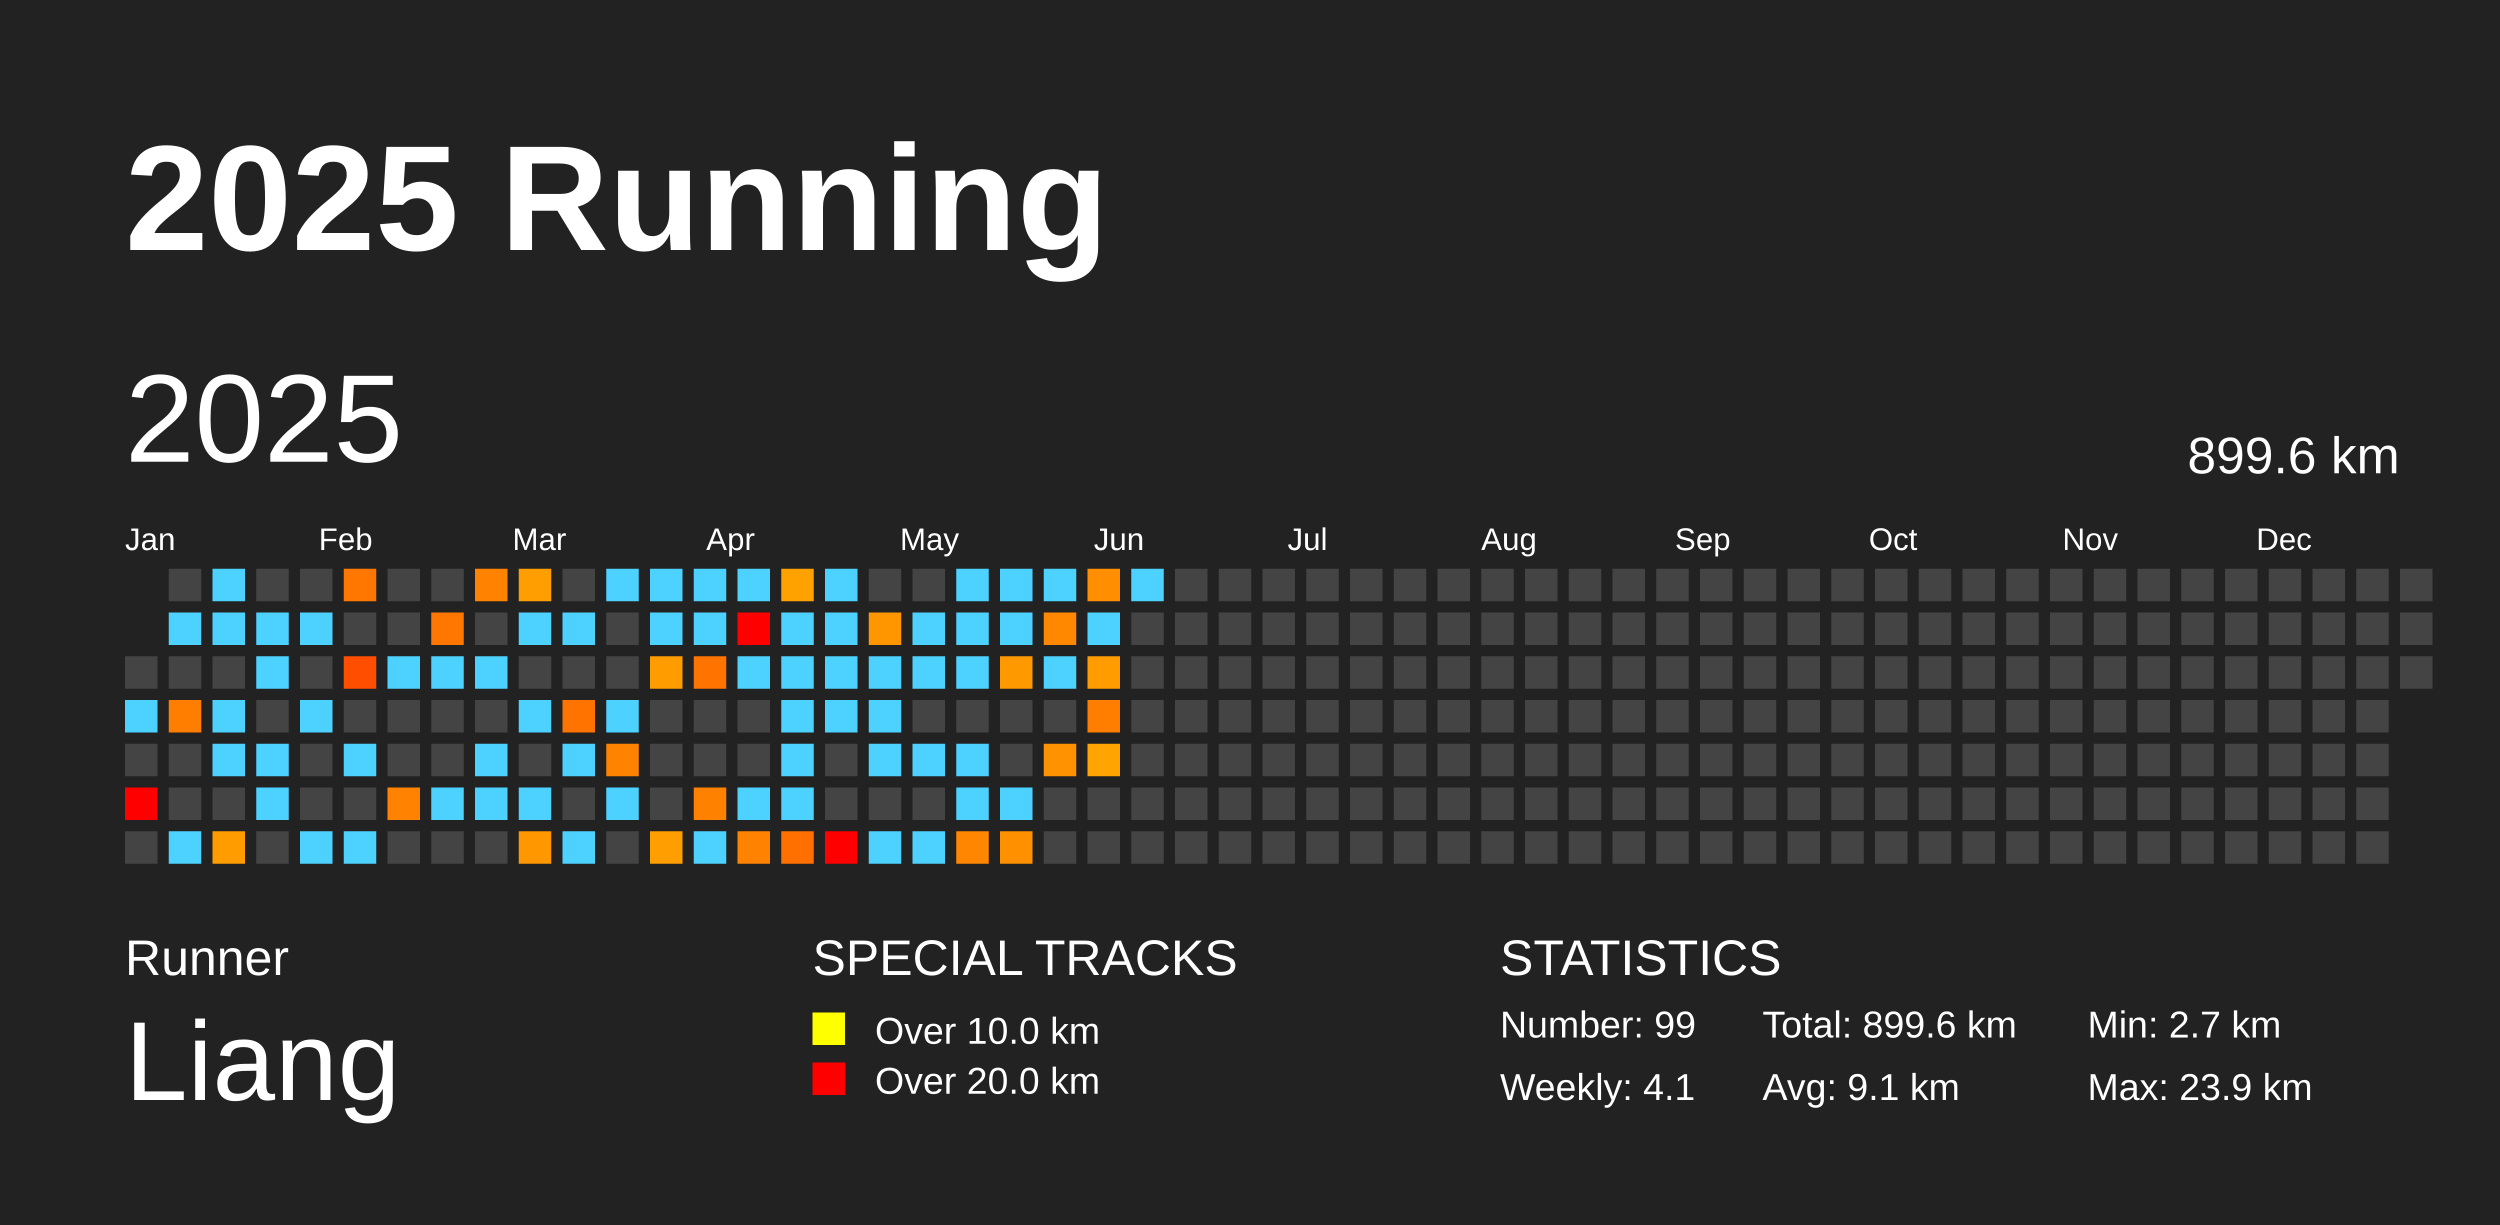
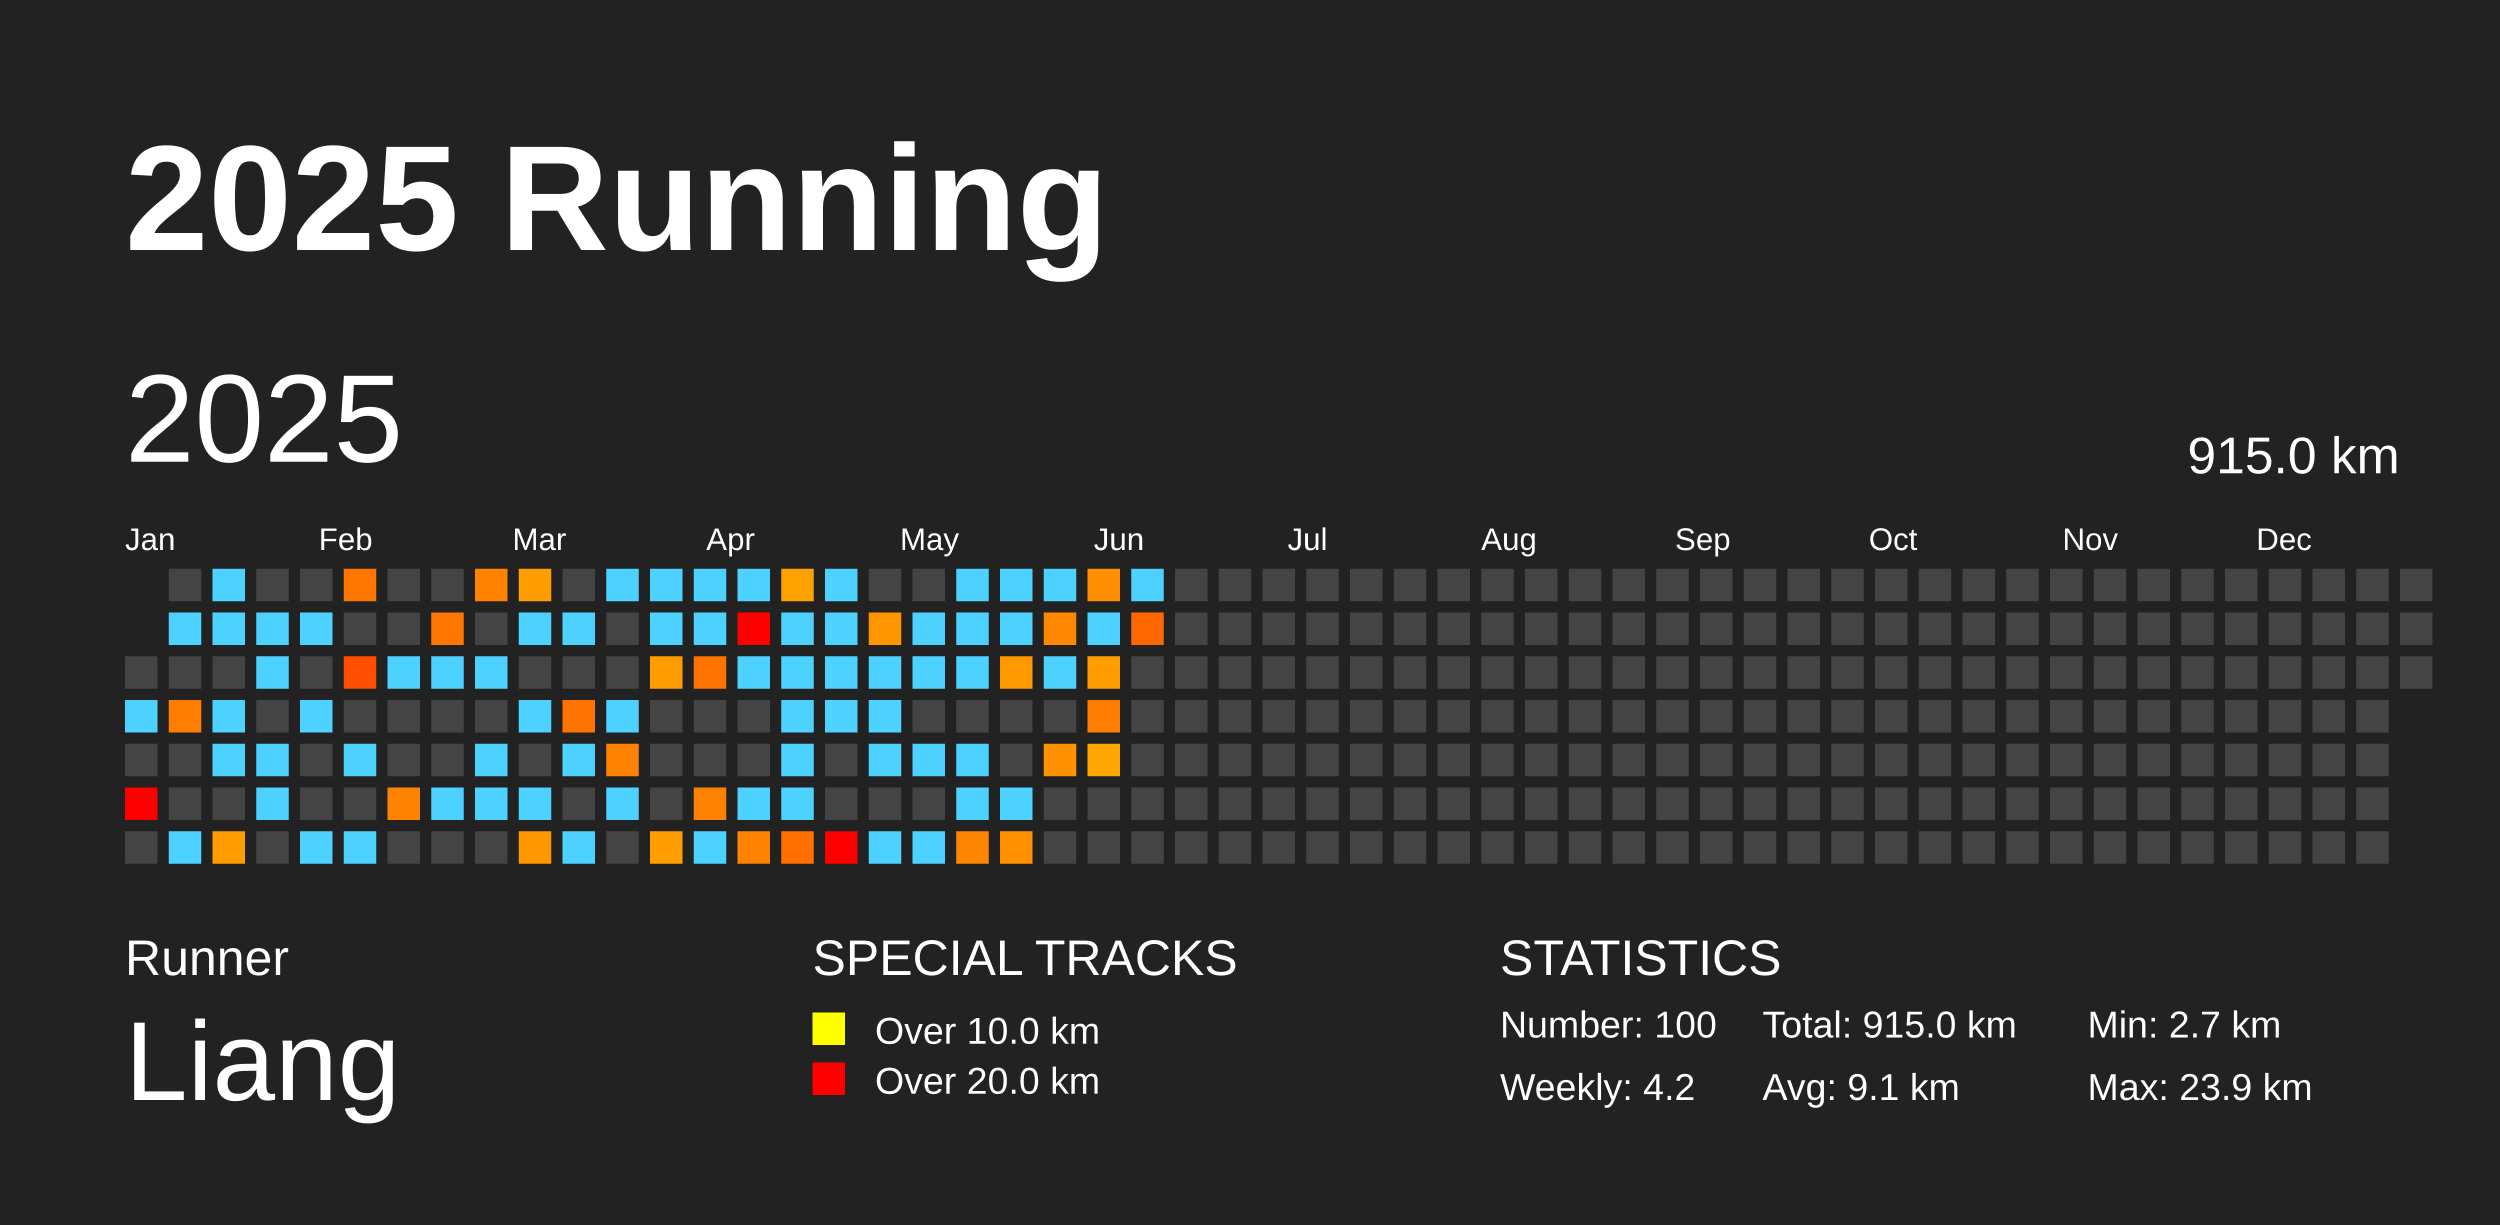
<svg xmlns="http://www.w3.org/2000/svg" baseProfile="full" height="98mm" version="1.1" viewBox="0,0,200,98" width="200mm">
  <defs />
  <rect fill="#222222" height="98" width="200" x="0" y="0" />
  <text fill="#FFFFFF" style="font-size:12px; font-family:Arial; font-weight:bold;" x="10" y="20">2025 Running</text>
  <text fill="#FFFFFF" style="font-size:4px; font-family:Arial" x="10" y="78">Runner</text>
  <text fill="#FFFFFF" style="font-size:9px; font-family:Arial" x="10" y="88">Liang</text>
  <text fill="#FFFFFF" style="font-size:4px; font-family:Arial" x="65" y="78">SPECIAL TRACKS</text>
  <rect fill="yellow" height="2.6" width="2.6" x="65" y="81" />
  <text fill="#FFFFFF" style="font-size:3px; font-family:Arial" x="70" y="83.5">Over 10.0 km</text>
  <rect fill="red" height="2.6" width="2.6" x="65" y="85" />
  <text fill="#FFFFFF" style="font-size:3px; font-family:Arial" x="70" y="87.5">Over 20.0 km</text>
  <text fill="#FFFFFF" style="font-size:4px; font-family:Arial" x="120" y="78">STATISTICS</text>
-   <text fill="#FFFFFF" style="font-size:3px; font-family:Arial" x="120" y="83">Number: 99</text>
-   <text fill="#FFFFFF" style="font-size:3px; font-family:Arial" x="120" y="88">Weekly: 4.1</text>
-   <text fill="#FFFFFF" style="font-size:3px; font-family:Arial" x="141" y="83">Total: 899.6 km</text>
+   <text fill="#FFFFFF" style="font-size:3px; font-family:Arial" x="120" y="83">Number: 100</text>
+   <text fill="#FFFFFF" style="font-size:3px; font-family:Arial" x="120" y="88">Weekly: 4.2</text>
+   <text fill="#FFFFFF" style="font-size:3px; font-family:Arial" x="141" y="83">Total: 915.0 km</text>
  <text fill="#FFFFFF" style="font-size:3px; font-family:Arial" x="141" y="88">Avg: 9.1 km</text>
  <text fill="#FFFFFF" style="font-size:3px; font-family:Arial" x="167" y="83">Min: 2.7 km</text>
  <text fill="#FFFFFF" style="font-size:3px; font-family:Arial" x="167" y="88">Max: 23.9 km</text>
  <text dominant-baseline="hanging" fill="#FFFFFF" style="font-size:10.0px; font-family:Arial;" x="10" y="30">2025</text>
-   <text dominant-baseline="hanging" fill="#FFFFFF" style="font-size:4.125px; font-family:Arial;" x="175" y="35">899.6 km</text>
+   <text dominant-baseline="hanging" fill="#FFFFFF" style="font-size:4.125px; font-family:Arial;" x="175" y="35">915.0 km</text>
  <text fill="#FFFFFF" style="font-size:2.5px; font-family:Arial" x="10.0" y="44">Jan</text>
  <text fill="#FFFFFF" style="font-size:2.5px; font-family:Arial" x="25.5" y="44">Feb</text>
  <text fill="#FFFFFF" style="font-size:2.5px; font-family:Arial" x="41.0" y="44">Mar</text>
  <text fill="#FFFFFF" style="font-size:2.5px; font-family:Arial" x="56.5" y="44">Apr</text>
  <text fill="#FFFFFF" style="font-size:2.5px; font-family:Arial" x="72.0" y="44">May</text>
  <text fill="#FFFFFF" style="font-size:2.5px; font-family:Arial" x="87.5" y="44">Jun</text>
  <text fill="#FFFFFF" style="font-size:2.5px; font-family:Arial" x="103.0" y="44">Jul</text>
  <text fill="#FFFFFF" style="font-size:2.5px; font-family:Arial" x="118.5" y="44">Aug</text>
  <text fill="#FFFFFF" style="font-size:2.5px; font-family:Arial" x="134.0" y="44">Sep</text>
  <text fill="#FFFFFF" style="font-size:2.5px; font-family:Arial" x="149.5" y="44">Oct</text>
  <text fill="#FFFFFF" style="font-size:2.5px; font-family:Arial" x="165.0" y="44">Nov</text>
  <text fill="#FFFFFF" style="font-size:2.5px; font-family:Arial" x="180.5" y="44">Dec</text>
  <rect fill="#444444" height="2.6" width="2.6" x="10.0" y="52.5" />
  <rect fill="#4dd2ff" height="2.6" width="2.6" x="10.0" y="56.0" />
  <rect fill="#444444" height="2.6" width="2.6" x="10.0" y="59.5" />
  <rect fill="red" height="2.6" width="2.6" x="10.0" y="63.0" />
  <rect fill="#444444" height="2.6" width="2.6" x="10.0" y="66.5" />
  <rect fill="#444444" height="2.6" width="2.6" x="13.5" y="45.5" />
  <rect fill="#4dd2ff" height="2.6" width="2.6" x="13.5" y="49.0" />
  <rect fill="#444444" height="2.6" width="2.6" x="13.5" y="52.5" />
  <rect fill="#ff7e00" height="2.6" width="2.6" x="13.5" y="56.0" />
  <rect fill="#444444" height="2.6" width="2.6" x="13.5" y="59.5" />
  <rect fill="#444444" height="2.6" width="2.6" x="13.5" y="63.0" />
  <rect fill="#4dd2ff" height="2.6" width="2.6" x="13.5" y="66.5" />
  <rect fill="#4dd2ff" height="2.6" width="2.6" x="17.0" y="45.5" />
  <rect fill="#4dd2ff" height="2.6" width="2.6" x="17.0" y="49.0" />
  <rect fill="#444444" height="2.6" width="2.6" x="17.0" y="52.5" />
  <rect fill="#4dd2ff" height="2.6" width="2.6" x="17.0" y="56.0" />
  <rect fill="#4dd2ff" height="2.6" width="2.6" x="17.0" y="59.5" />
  <rect fill="#444444" height="2.6" width="2.6" x="17.0" y="63.0" />
  <rect fill="#ff9c00" height="2.6" width="2.6" x="17.0" y="66.5" />
  <rect fill="#444444" height="2.6" width="2.6" x="20.5" y="45.5" />
  <rect fill="#4dd2ff" height="2.6" width="2.6" x="20.5" y="49.0" />
  <rect fill="#4dd2ff" height="2.6" width="2.6" x="20.5" y="52.5" />
  <rect fill="#444444" height="2.6" width="2.6" x="20.5" y="56.0" />
  <rect fill="#4dd2ff" height="2.6" width="2.6" x="20.5" y="59.5" />
  <rect fill="#4dd2ff" height="2.6" width="2.6" x="20.5" y="63.0" />
  <rect fill="#444444" height="2.6" width="2.6" x="20.5" y="66.5" />
  <rect fill="#444444" height="2.6" width="2.6" x="24.0" y="45.5" />
  <rect fill="#4dd2ff" height="2.6" width="2.6" x="24.0" y="49.0" />
  <rect fill="#444444" height="2.6" width="2.6" x="24.0" y="52.5" />
  <rect fill="#4dd2ff" height="2.6" width="2.6" x="24.0" y="56.0" />
  <rect fill="#444444" height="2.6" width="2.6" x="24.0" y="59.5" />
  <rect fill="#444444" height="2.6" width="2.6" x="24.0" y="63.0" />
  <rect fill="#4dd2ff" height="2.6" width="2.6" x="24.0" y="66.5" />
  <rect fill="#ff7700" height="2.6" width="2.6" x="27.5" y="45.5" />
  <rect fill="#444444" height="2.6" width="2.6" x="27.5" y="49.0" />
  <rect fill="#ff4e00" height="2.6" width="2.6" x="27.5" y="52.5" />
  <rect fill="#444444" height="2.6" width="2.6" x="27.5" y="56.0" />
  <rect fill="#4dd2ff" height="2.6" width="2.6" x="27.5" y="59.5" />
  <rect fill="#444444" height="2.6" width="2.6" x="27.5" y="63.0" />
  <rect fill="#4dd2ff" height="2.6" width="2.6" x="27.5" y="66.5" />
  <rect fill="#444444" height="2.6" width="2.6" x="31.0" y="45.5" />
  <rect fill="#444444" height="2.6" width="2.6" x="31.0" y="49.0" />
  <rect fill="#4dd2ff" height="2.6" width="2.6" x="31.0" y="52.5" />
  <rect fill="#444444" height="2.6" width="2.6" x="31.0" y="56.0" />
  <rect fill="#444444" height="2.6" width="2.6" x="31.0" y="59.5" />
  <rect fill="#ff8300" height="2.6" width="2.6" x="31.0" y="63.0" />
  <rect fill="#444444" height="2.6" width="2.6" x="31.0" y="66.5" />
  <rect fill="#444444" height="2.6" width="2.6" x="34.5" y="45.5" />
  <rect fill="#ff7600" height="2.6" width="2.6" x="34.5" y="49.0" />
  <rect fill="#4dd2ff" height="2.6" width="2.6" x="34.5" y="52.5" />
  <rect fill="#444444" height="2.6" width="2.6" x="34.5" y="56.0" />
  <rect fill="#444444" height="2.6" width="2.6" x="34.5" y="59.5" />
  <rect fill="#4dd2ff" height="2.6" width="2.6" x="34.5" y="63.0" />
  <rect fill="#444444" height="2.6" width="2.6" x="34.5" y="66.5" />
  <rect fill="#ff8200" height="2.6" width="2.6" x="38.0" y="45.5" />
  <rect fill="#444444" height="2.6" width="2.6" x="38.0" y="49.0" />
  <rect fill="#4dd2ff" height="2.6" width="2.6" x="38.0" y="52.5" />
  <rect fill="#444444" height="2.6" width="2.6" x="38.0" y="56.0" />
  <rect fill="#4dd2ff" height="2.6" width="2.6" x="38.0" y="59.5" />
  <rect fill="#4dd2ff" height="2.6" width="2.6" x="38.0" y="63.0" />
  <rect fill="#444444" height="2.6" width="2.6" x="38.0" y="66.5" />
  <rect fill="#ff9e00" height="2.6" width="2.6" x="41.5" y="45.5" />
  <rect fill="#4dd2ff" height="2.6" width="2.6" x="41.5" y="49.0" />
  <rect fill="#444444" height="2.6" width="2.6" x="41.5" y="52.5" />
  <rect fill="#4dd2ff" height="2.6" width="2.6" x="41.5" y="56.0" />
  <rect fill="#444444" height="2.6" width="2.6" x="41.5" y="59.5" />
  <rect fill="#4dd2ff" height="2.6" width="2.6" x="41.5" y="63.0" />
  <rect fill="#ff9700" height="2.6" width="2.6" x="41.5" y="66.5" />
  <rect fill="#444444" height="2.6" width="2.6" x="45.0" y="45.5" />
  <rect fill="#4dd2ff" height="2.6" width="2.6" x="45.0" y="49.0" />
  <rect fill="#444444" height="2.6" width="2.6" x="45.0" y="52.5" />
  <rect fill="#ff7300" height="2.6" width="2.6" x="45.0" y="56.0" />
  <rect fill="#4dd2ff" height="2.6" width="2.6" x="45.0" y="59.5" />
  <rect fill="#444444" height="2.6" width="2.6" x="45.0" y="63.0" />
  <rect fill="#4dd2ff" height="2.6" width="2.6" x="45.0" y="66.5" />
  <rect fill="#4dd2ff" height="2.6" width="2.6" x="48.5" y="45.5" />
  <rect fill="#444444" height="2.6" width="2.6" x="48.5" y="49.0" />
  <rect fill="#444444" height="2.6" width="2.6" x="48.5" y="52.5" />
  <rect fill="#4dd2ff" height="2.6" width="2.6" x="48.5" y="56.0" />
  <rect fill="#ff8200" height="2.6" width="2.6" x="48.5" y="59.5" />
  <rect fill="#4dd2ff" height="2.6" width="2.6" x="48.5" y="63.0" />
  <rect fill="#444444" height="2.6" width="2.6" x="48.5" y="66.5" />
  <rect fill="#4dd2ff" height="2.6" width="2.6" x="52.0" y="45.5" />
  <rect fill="#4dd2ff" height="2.6" width="2.6" x="52.0" y="49.0" />
  <rect fill="#ff9c00" height="2.6" width="2.6" x="52.0" y="52.5" />
  <rect fill="#444444" height="2.6" width="2.6" x="52.0" y="56.0" />
  <rect fill="#444444" height="2.6" width="2.6" x="52.0" y="59.5" />
  <rect fill="#444444" height="2.6" width="2.6" x="52.0" y="63.0" />
  <rect fill="#ff9e00" height="2.6" width="2.6" x="52.0" y="66.5" />
  <rect fill="#4dd2ff" height="2.6" width="2.6" x="55.5" y="45.5" />
  <rect fill="#4dd2ff" height="2.6" width="2.6" x="55.5" y="49.0" />
  <rect fill="#ff7300" height="2.6" width="2.6" x="55.5" y="52.5" />
  <rect fill="#444444" height="2.6" width="2.6" x="55.5" y="56.0" />
  <rect fill="#444444" height="2.6" width="2.6" x="55.5" y="59.5" />
  <rect fill="#ff8100" height="2.6" width="2.6" x="55.5" y="63.0" />
  <rect fill="#4dd2ff" height="2.6" width="2.6" x="55.5" y="66.5" />
  <rect fill="#4dd2ff" height="2.6" width="2.6" x="59.0" y="45.5" />
  <rect fill="red" height="2.6" width="2.6" x="59.0" y="49.0" />
  <rect fill="#4dd2ff" height="2.6" width="2.6" x="59.0" y="52.5" />
  <rect fill="#444444" height="2.6" width="2.6" x="59.0" y="56.0" />
  <rect fill="#444444" height="2.6" width="2.6" x="59.0" y="59.5" />
  <rect fill="#4dd2ff" height="2.6" width="2.6" x="59.0" y="63.0" />
  <rect fill="#ff8300" height="2.6" width="2.6" x="59.0" y="66.5" />
  <rect fill="#ffa200" height="2.6" width="2.6" x="62.5" y="45.5" />
  <rect fill="#4dd2ff" height="2.6" width="2.6" x="62.5" y="49.0" />
  <rect fill="#4dd2ff" height="2.6" width="2.6" x="62.5" y="52.5" />
  <rect fill="#4dd2ff" height="2.6" width="2.6" x="62.5" y="56.0" />
  <rect fill="#4dd2ff" height="2.6" width="2.6" x="62.5" y="59.5" />
  <rect fill="#4dd2ff" height="2.6" width="2.6" x="62.5" y="63.0" />
  <rect fill="#ff7000" height="2.6" width="2.6" x="62.5" y="66.5" />
  <rect fill="#4dd2ff" height="2.6" width="2.6" x="66.0" y="45.5" />
  <rect fill="#4dd2ff" height="2.6" width="2.6" x="66.0" y="49.0" />
  <rect fill="#4dd2ff" height="2.6" width="2.6" x="66.0" y="52.5" />
  <rect fill="#4dd2ff" height="2.6" width="2.6" x="66.0" y="56.0" />
  <rect fill="#444444" height="2.6" width="2.6" x="66.0" y="59.5" />
  <rect fill="#444444" height="2.6" width="2.6" x="66.0" y="63.0" />
  <rect fill="red" height="2.6" width="2.6" x="66.0" y="66.5" />
  <rect fill="#444444" height="2.6" width="2.6" x="69.5" y="45.5" />
  <rect fill="#ff9600" height="2.6" width="2.6" x="69.5" y="49.0" />
  <rect fill="#4dd2ff" height="2.6" width="2.6" x="69.5" y="52.5" />
  <rect fill="#4dd2ff" height="2.6" width="2.6" x="69.5" y="56.0" />
  <rect fill="#4dd2ff" height="2.6" width="2.6" x="69.5" y="59.5" />
  <rect fill="#444444" height="2.6" width="2.6" x="69.5" y="63.0" />
  <rect fill="#4dd2ff" height="2.6" width="2.6" x="69.5" y="66.5" />
  <rect fill="#444444" height="2.6" width="2.6" x="73.0" y="45.5" />
  <rect fill="#4dd2ff" height="2.6" width="2.6" x="73.0" y="49.0" />
  <rect fill="#4dd2ff" height="2.6" width="2.6" x="73.0" y="52.5" />
  <rect fill="#444444" height="2.6" width="2.6" x="73.0" y="56.0" />
  <rect fill="#4dd2ff" height="2.6" width="2.6" x="73.0" y="59.5" />
  <rect fill="#444444" height="2.6" width="2.6" x="73.0" y="63.0" />
  <rect fill="#4dd2ff" height="2.6" width="2.6" x="73.0" y="66.5" />
  <rect fill="#4dd2ff" height="2.6" width="2.6" x="76.5" y="45.5" />
  <rect fill="#4dd2ff" height="2.6" width="2.6" x="76.5" y="49.0" />
  <rect fill="#4dd2ff" height="2.6" width="2.6" x="76.5" y="52.5" />
  <rect fill="#444444" height="2.6" width="2.6" x="76.5" y="56.0" />
  <rect fill="#4dd2ff" height="2.6" width="2.6" x="76.5" y="59.5" />
  <rect fill="#4dd2ff" height="2.6" width="2.6" x="76.5" y="63.0" />
  <rect fill="#ff8600" height="2.6" width="2.6" x="76.5" y="66.5" />
  <rect fill="#4dd2ff" height="2.6" width="2.6" x="80.0" y="45.5" />
  <rect fill="#4dd2ff" height="2.6" width="2.6" x="80.0" y="49.0" />
  <rect fill="#ff9900" height="2.6" width="2.6" x="80.0" y="52.5" />
  <rect fill="#444444" height="2.6" width="2.6" x="80.0" y="56.0" />
  <rect fill="#444444" height="2.6" width="2.6" x="80.0" y="59.5" />
  <rect fill="#4dd2ff" height="2.6" width="2.6" x="80.0" y="63.0" />
  <rect fill="#ff9100" height="2.6" width="2.6" x="80.0" y="66.5" />
  <rect fill="#4dd2ff" height="2.6" width="2.6" x="83.5" y="45.5" />
  <rect fill="#ff8800" height="2.6" width="2.6" x="83.5" y="49.0" />
  <rect fill="#4dd2ff" height="2.6" width="2.6" x="83.5" y="52.5" />
  <rect fill="#444444" height="2.6" width="2.6" x="83.5" y="56.0" />
  <rect fill="#ff9200" height="2.6" width="2.6" x="83.5" y="59.5" />
  <rect fill="#444444" height="2.6" width="2.6" x="83.5" y="63.0" />
  <rect fill="#444444" height="2.6" width="2.6" x="83.5" y="66.5" />
  <rect fill="#ff8e00" height="2.6" width="2.6" x="87.0" y="45.5" />
  <rect fill="#4dd2ff" height="2.6" width="2.6" x="87.0" y="49.0" />
  <rect fill="#ff9d00" height="2.6" width="2.6" x="87.0" y="52.5" />
  <rect fill="#ff7e00" height="2.6" width="2.6" x="87.0" y="56.0" />
  <rect fill="#ffa400" height="2.6" width="2.6" x="87.0" y="59.5" />
  <rect fill="#444444" height="2.6" width="2.6" x="87.0" y="63.0" />
  <rect fill="#444444" height="2.6" width="2.6" x="87.0" y="66.5" />
  <rect fill="#4dd2ff" height="2.6" width="2.6" x="90.5" y="45.5" />
-   <rect fill="#444444" height="2.6" width="2.6" x="90.5" y="49.0" />
+   <rect fill="#ff6700" height="2.6" width="2.6" x="90.5" y="49.0" />
  <rect fill="#444444" height="2.6" width="2.6" x="90.5" y="52.5" />
  <rect fill="#444444" height="2.6" width="2.6" x="90.5" y="56.0" />
  <rect fill="#444444" height="2.6" width="2.6" x="90.5" y="59.5" />
  <rect fill="#444444" height="2.6" width="2.6" x="90.5" y="63.0" />
  <rect fill="#444444" height="2.6" width="2.6" x="90.5" y="66.5" />
  <rect fill="#444444" height="2.6" width="2.6" x="94.0" y="45.5" />
  <rect fill="#444444" height="2.6" width="2.6" x="94.0" y="49.0" />
  <rect fill="#444444" height="2.6" width="2.6" x="94.0" y="52.5" />
  <rect fill="#444444" height="2.6" width="2.6" x="94.0" y="56.0" />
  <rect fill="#444444" height="2.6" width="2.6" x="94.0" y="59.5" />
  <rect fill="#444444" height="2.6" width="2.6" x="94.0" y="63.0" />
  <rect fill="#444444" height="2.6" width="2.6" x="94.0" y="66.5" />
  <rect fill="#444444" height="2.6" width="2.6" x="97.5" y="45.5" />
  <rect fill="#444444" height="2.6" width="2.6" x="97.5" y="49.0" />
  <rect fill="#444444" height="2.6" width="2.6" x="97.5" y="52.5" />
  <rect fill="#444444" height="2.6" width="2.6" x="97.5" y="56.0" />
  <rect fill="#444444" height="2.6" width="2.6" x="97.5" y="59.5" />
  <rect fill="#444444" height="2.6" width="2.6" x="97.5" y="63.0" />
  <rect fill="#444444" height="2.6" width="2.6" x="97.5" y="66.5" />
  <rect fill="#444444" height="2.6" width="2.6" x="101.0" y="45.5" />
  <rect fill="#444444" height="2.6" width="2.6" x="101.0" y="49.0" />
  <rect fill="#444444" height="2.6" width="2.6" x="101.0" y="52.5" />
  <rect fill="#444444" height="2.6" width="2.6" x="101.0" y="56.0" />
  <rect fill="#444444" height="2.6" width="2.6" x="101.0" y="59.5" />
  <rect fill="#444444" height="2.6" width="2.6" x="101.0" y="63.0" />
  <rect fill="#444444" height="2.6" width="2.6" x="101.0" y="66.5" />
  <rect fill="#444444" height="2.6" width="2.6" x="104.5" y="45.5" />
  <rect fill="#444444" height="2.6" width="2.6" x="104.5" y="49.0" />
  <rect fill="#444444" height="2.6" width="2.6" x="104.5" y="52.5" />
  <rect fill="#444444" height="2.6" width="2.6" x="104.5" y="56.0" />
  <rect fill="#444444" height="2.6" width="2.6" x="104.5" y="59.5" />
  <rect fill="#444444" height="2.6" width="2.6" x="104.5" y="63.0" />
  <rect fill="#444444" height="2.6" width="2.6" x="104.5" y="66.5" />
  <rect fill="#444444" height="2.6" width="2.6" x="108.0" y="45.5" />
  <rect fill="#444444" height="2.6" width="2.6" x="108.0" y="49.0" />
  <rect fill="#444444" height="2.6" width="2.6" x="108.0" y="52.5" />
  <rect fill="#444444" height="2.6" width="2.6" x="108.0" y="56.0" />
  <rect fill="#444444" height="2.6" width="2.6" x="108.0" y="59.5" />
  <rect fill="#444444" height="2.6" width="2.6" x="108.0" y="63.0" />
  <rect fill="#444444" height="2.6" width="2.6" x="108.0" y="66.5" />
  <rect fill="#444444" height="2.6" width="2.6" x="111.5" y="45.5" />
  <rect fill="#444444" height="2.6" width="2.6" x="111.5" y="49.0" />
  <rect fill="#444444" height="2.6" width="2.6" x="111.5" y="52.5" />
  <rect fill="#444444" height="2.6" width="2.6" x="111.5" y="56.0" />
  <rect fill="#444444" height="2.6" width="2.6" x="111.5" y="59.5" />
  <rect fill="#444444" height="2.6" width="2.6" x="111.5" y="63.0" />
  <rect fill="#444444" height="2.6" width="2.6" x="111.5" y="66.5" />
  <rect fill="#444444" height="2.6" width="2.6" x="115.0" y="45.5" />
  <rect fill="#444444" height="2.6" width="2.6" x="115.0" y="49.0" />
  <rect fill="#444444" height="2.6" width="2.6" x="115.0" y="52.5" />
  <rect fill="#444444" height="2.6" width="2.6" x="115.0" y="56.0" />
  <rect fill="#444444" height="2.6" width="2.6" x="115.0" y="59.5" />
  <rect fill="#444444" height="2.6" width="2.6" x="115.0" y="63.0" />
  <rect fill="#444444" height="2.6" width="2.6" x="115.0" y="66.5" />
  <rect fill="#444444" height="2.6" width="2.6" x="118.5" y="45.5" />
  <rect fill="#444444" height="2.6" width="2.6" x="118.5" y="49.0" />
  <rect fill="#444444" height="2.6" width="2.6" x="118.5" y="52.5" />
  <rect fill="#444444" height="2.6" width="2.6" x="118.5" y="56.0" />
  <rect fill="#444444" height="2.6" width="2.6" x="118.5" y="59.5" />
  <rect fill="#444444" height="2.6" width="2.6" x="118.5" y="63.0" />
  <rect fill="#444444" height="2.6" width="2.6" x="118.5" y="66.5" />
  <rect fill="#444444" height="2.6" width="2.6" x="122.0" y="45.5" />
  <rect fill="#444444" height="2.6" width="2.6" x="122.0" y="49.0" />
  <rect fill="#444444" height="2.6" width="2.6" x="122.0" y="52.5" />
  <rect fill="#444444" height="2.6" width="2.6" x="122.0" y="56.0" />
  <rect fill="#444444" height="2.6" width="2.6" x="122.0" y="59.5" />
  <rect fill="#444444" height="2.6" width="2.6" x="122.0" y="63.0" />
  <rect fill="#444444" height="2.6" width="2.6" x="122.0" y="66.5" />
  <rect fill="#444444" height="2.6" width="2.6" x="125.5" y="45.5" />
  <rect fill="#444444" height="2.6" width="2.6" x="125.5" y="49.0" />
  <rect fill="#444444" height="2.6" width="2.6" x="125.5" y="52.5" />
  <rect fill="#444444" height="2.6" width="2.6" x="125.5" y="56.0" />
  <rect fill="#444444" height="2.6" width="2.6" x="125.5" y="59.5" />
  <rect fill="#444444" height="2.6" width="2.6" x="125.5" y="63.0" />
  <rect fill="#444444" height="2.6" width="2.6" x="125.5" y="66.5" />
  <rect fill="#444444" height="2.6" width="2.6" x="129.0" y="45.5" />
  <rect fill="#444444" height="2.6" width="2.6" x="129.0" y="49.0" />
  <rect fill="#444444" height="2.6" width="2.6" x="129.0" y="52.5" />
  <rect fill="#444444" height="2.6" width="2.6" x="129.0" y="56.0" />
  <rect fill="#444444" height="2.6" width="2.6" x="129.0" y="59.5" />
  <rect fill="#444444" height="2.6" width="2.6" x="129.0" y="63.0" />
  <rect fill="#444444" height="2.6" width="2.6" x="129.0" y="66.5" />
  <rect fill="#444444" height="2.6" width="2.6" x="132.5" y="45.5" />
  <rect fill="#444444" height="2.6" width="2.6" x="132.5" y="49.0" />
  <rect fill="#444444" height="2.6" width="2.6" x="132.5" y="52.5" />
  <rect fill="#444444" height="2.6" width="2.6" x="132.5" y="56.0" />
  <rect fill="#444444" height="2.6" width="2.6" x="132.5" y="59.5" />
  <rect fill="#444444" height="2.6" width="2.6" x="132.5" y="63.0" />
  <rect fill="#444444" height="2.6" width="2.6" x="132.5" y="66.5" />
  <rect fill="#444444" height="2.6" width="2.6" x="136.0" y="45.5" />
  <rect fill="#444444" height="2.6" width="2.6" x="136.0" y="49.0" />
  <rect fill="#444444" height="2.6" width="2.6" x="136.0" y="52.5" />
  <rect fill="#444444" height="2.6" width="2.6" x="136.0" y="56.0" />
  <rect fill="#444444" height="2.6" width="2.6" x="136.0" y="59.5" />
  <rect fill="#444444" height="2.6" width="2.6" x="136.0" y="63.0" />
  <rect fill="#444444" height="2.6" width="2.6" x="136.0" y="66.5" />
  <rect fill="#444444" height="2.6" width="2.6" x="139.5" y="45.5" />
  <rect fill="#444444" height="2.6" width="2.6" x="139.5" y="49.0" />
  <rect fill="#444444" height="2.6" width="2.6" x="139.5" y="52.5" />
  <rect fill="#444444" height="2.6" width="2.6" x="139.5" y="56.0" />
  <rect fill="#444444" height="2.6" width="2.6" x="139.5" y="59.5" />
  <rect fill="#444444" height="2.6" width="2.6" x="139.5" y="63.0" />
  <rect fill="#444444" height="2.6" width="2.6" x="139.5" y="66.5" />
  <rect fill="#444444" height="2.6" width="2.6" x="143.0" y="45.5" />
  <rect fill="#444444" height="2.6" width="2.6" x="143.0" y="49.0" />
  <rect fill="#444444" height="2.6" width="2.6" x="143.0" y="52.5" />
  <rect fill="#444444" height="2.6" width="2.6" x="143.0" y="56.0" />
  <rect fill="#444444" height="2.6" width="2.6" x="143.0" y="59.5" />
  <rect fill="#444444" height="2.6" width="2.6" x="143.0" y="63.0" />
  <rect fill="#444444" height="2.6" width="2.6" x="143.0" y="66.5" />
  <rect fill="#444444" height="2.6" width="2.6" x="146.5" y="45.5" />
  <rect fill="#444444" height="2.6" width="2.6" x="146.5" y="49.0" />
  <rect fill="#444444" height="2.6" width="2.6" x="146.5" y="52.5" />
  <rect fill="#444444" height="2.6" width="2.6" x="146.5" y="56.0" />
  <rect fill="#444444" height="2.6" width="2.6" x="146.5" y="59.5" />
  <rect fill="#444444" height="2.6" width="2.6" x="146.5" y="63.0" />
  <rect fill="#444444" height="2.6" width="2.6" x="146.5" y="66.5" />
  <rect fill="#444444" height="2.6" width="2.6" x="150.0" y="45.5" />
  <rect fill="#444444" height="2.6" width="2.6" x="150.0" y="49.0" />
  <rect fill="#444444" height="2.6" width="2.6" x="150.0" y="52.5" />
  <rect fill="#444444" height="2.6" width="2.6" x="150.0" y="56.0" />
  <rect fill="#444444" height="2.6" width="2.6" x="150.0" y="59.5" />
  <rect fill="#444444" height="2.6" width="2.6" x="150.0" y="63.0" />
  <rect fill="#444444" height="2.6" width="2.6" x="150.0" y="66.5" />
  <rect fill="#444444" height="2.6" width="2.6" x="153.5" y="45.5" />
  <rect fill="#444444" height="2.6" width="2.6" x="153.5" y="49.0" />
  <rect fill="#444444" height="2.6" width="2.6" x="153.5" y="52.5" />
  <rect fill="#444444" height="2.6" width="2.6" x="153.5" y="56.0" />
  <rect fill="#444444" height="2.6" width="2.6" x="153.5" y="59.5" />
  <rect fill="#444444" height="2.6" width="2.6" x="153.5" y="63.0" />
  <rect fill="#444444" height="2.6" width="2.6" x="153.5" y="66.5" />
  <rect fill="#444444" height="2.6" width="2.6" x="157.0" y="45.5" />
  <rect fill="#444444" height="2.6" width="2.6" x="157.0" y="49.0" />
  <rect fill="#444444" height="2.6" width="2.6" x="157.0" y="52.5" />
  <rect fill="#444444" height="2.6" width="2.6" x="157.0" y="56.0" />
  <rect fill="#444444" height="2.6" width="2.6" x="157.0" y="59.5" />
  <rect fill="#444444" height="2.6" width="2.6" x="157.0" y="63.0" />
  <rect fill="#444444" height="2.6" width="2.6" x="157.0" y="66.5" />
  <rect fill="#444444" height="2.6" width="2.6" x="160.5" y="45.5" />
  <rect fill="#444444" height="2.6" width="2.6" x="160.5" y="49.0" />
  <rect fill="#444444" height="2.6" width="2.6" x="160.5" y="52.5" />
  <rect fill="#444444" height="2.6" width="2.6" x="160.5" y="56.0" />
  <rect fill="#444444" height="2.6" width="2.6" x="160.5" y="59.5" />
  <rect fill="#444444" height="2.6" width="2.6" x="160.5" y="63.0" />
  <rect fill="#444444" height="2.6" width="2.6" x="160.5" y="66.5" />
  <rect fill="#444444" height="2.6" width="2.6" x="164.0" y="45.5" />
  <rect fill="#444444" height="2.6" width="2.6" x="164.0" y="49.0" />
  <rect fill="#444444" height="2.6" width="2.6" x="164.0" y="52.5" />
  <rect fill="#444444" height="2.6" width="2.6" x="164.0" y="56.0" />
  <rect fill="#444444" height="2.6" width="2.6" x="164.0" y="59.5" />
  <rect fill="#444444" height="2.6" width="2.6" x="164.0" y="63.0" />
  <rect fill="#444444" height="2.6" width="2.6" x="164.0" y="66.5" />
  <rect fill="#444444" height="2.6" width="2.6" x="167.5" y="45.5" />
  <rect fill="#444444" height="2.6" width="2.6" x="167.5" y="49.0" />
  <rect fill="#444444" height="2.6" width="2.6" x="167.5" y="52.5" />
  <rect fill="#444444" height="2.6" width="2.6" x="167.5" y="56.0" />
  <rect fill="#444444" height="2.6" width="2.6" x="167.5" y="59.5" />
  <rect fill="#444444" height="2.6" width="2.6" x="167.5" y="63.0" />
  <rect fill="#444444" height="2.6" width="2.6" x="167.5" y="66.5" />
  <rect fill="#444444" height="2.6" width="2.6" x="171.0" y="45.5" />
  <rect fill="#444444" height="2.6" width="2.6" x="171.0" y="49.0" />
  <rect fill="#444444" height="2.6" width="2.6" x="171.0" y="52.5" />
  <rect fill="#444444" height="2.6" width="2.6" x="171.0" y="56.0" />
  <rect fill="#444444" height="2.6" width="2.6" x="171.0" y="59.5" />
  <rect fill="#444444" height="2.6" width="2.6" x="171.0" y="63.0" />
  <rect fill="#444444" height="2.6" width="2.6" x="171.0" y="66.5" />
  <rect fill="#444444" height="2.6" width="2.6" x="174.5" y="45.5" />
  <rect fill="#444444" height="2.6" width="2.6" x="174.5" y="49.0" />
  <rect fill="#444444" height="2.6" width="2.6" x="174.5" y="52.5" />
  <rect fill="#444444" height="2.6" width="2.6" x="174.5" y="56.0" />
  <rect fill="#444444" height="2.6" width="2.6" x="174.5" y="59.5" />
  <rect fill="#444444" height="2.6" width="2.6" x="174.5" y="63.0" />
  <rect fill="#444444" height="2.6" width="2.6" x="174.5" y="66.5" />
  <rect fill="#444444" height="2.6" width="2.6" x="178.0" y="45.5" />
  <rect fill="#444444" height="2.6" width="2.6" x="178.0" y="49.0" />
  <rect fill="#444444" height="2.6" width="2.6" x="178.0" y="52.5" />
  <rect fill="#444444" height="2.6" width="2.6" x="178.0" y="56.0" />
  <rect fill="#444444" height="2.6" width="2.6" x="178.0" y="59.5" />
  <rect fill="#444444" height="2.6" width="2.6" x="178.0" y="63.0" />
  <rect fill="#444444" height="2.6" width="2.6" x="178.0" y="66.5" />
  <rect fill="#444444" height="2.6" width="2.6" x="181.5" y="45.5" />
  <rect fill="#444444" height="2.6" width="2.6" x="181.5" y="49.0" />
  <rect fill="#444444" height="2.6" width="2.6" x="181.5" y="52.5" />
  <rect fill="#444444" height="2.6" width="2.6" x="181.5" y="56.0" />
  <rect fill="#444444" height="2.6" width="2.6" x="181.5" y="59.5" />
  <rect fill="#444444" height="2.6" width="2.6" x="181.5" y="63.0" />
  <rect fill="#444444" height="2.6" width="2.6" x="181.5" y="66.5" />
  <rect fill="#444444" height="2.6" width="2.6" x="185.0" y="45.5" />
  <rect fill="#444444" height="2.6" width="2.6" x="185.0" y="49.0" />
  <rect fill="#444444" height="2.6" width="2.6" x="185.0" y="52.5" />
  <rect fill="#444444" height="2.6" width="2.6" x="185.0" y="56.0" />
  <rect fill="#444444" height="2.6" width="2.6" x="185.0" y="59.5" />
  <rect fill="#444444" height="2.6" width="2.6" x="185.0" y="63.0" />
  <rect fill="#444444" height="2.6" width="2.6" x="185.0" y="66.5" />
  <rect fill="#444444" height="2.6" width="2.6" x="188.5" y="45.5" />
  <rect fill="#444444" height="2.6" width="2.6" x="188.5" y="49.0" />
  <rect fill="#444444" height="2.6" width="2.6" x="188.5" y="52.5" />
  <rect fill="#444444" height="2.6" width="2.6" x="188.5" y="56.0" />
  <rect fill="#444444" height="2.6" width="2.6" x="188.5" y="59.5" />
  <rect fill="#444444" height="2.6" width="2.6" x="188.5" y="63.0" />
  <rect fill="#444444" height="2.6" width="2.6" x="188.5" y="66.5" />
  <rect fill="#444444" height="2.6" width="2.6" x="192.0" y="45.5" />
  <rect fill="#444444" height="2.6" width="2.6" x="192.0" y="49.0" />
  <rect fill="#444444" height="2.6" width="2.6" x="192.0" y="52.5" />
</svg>
